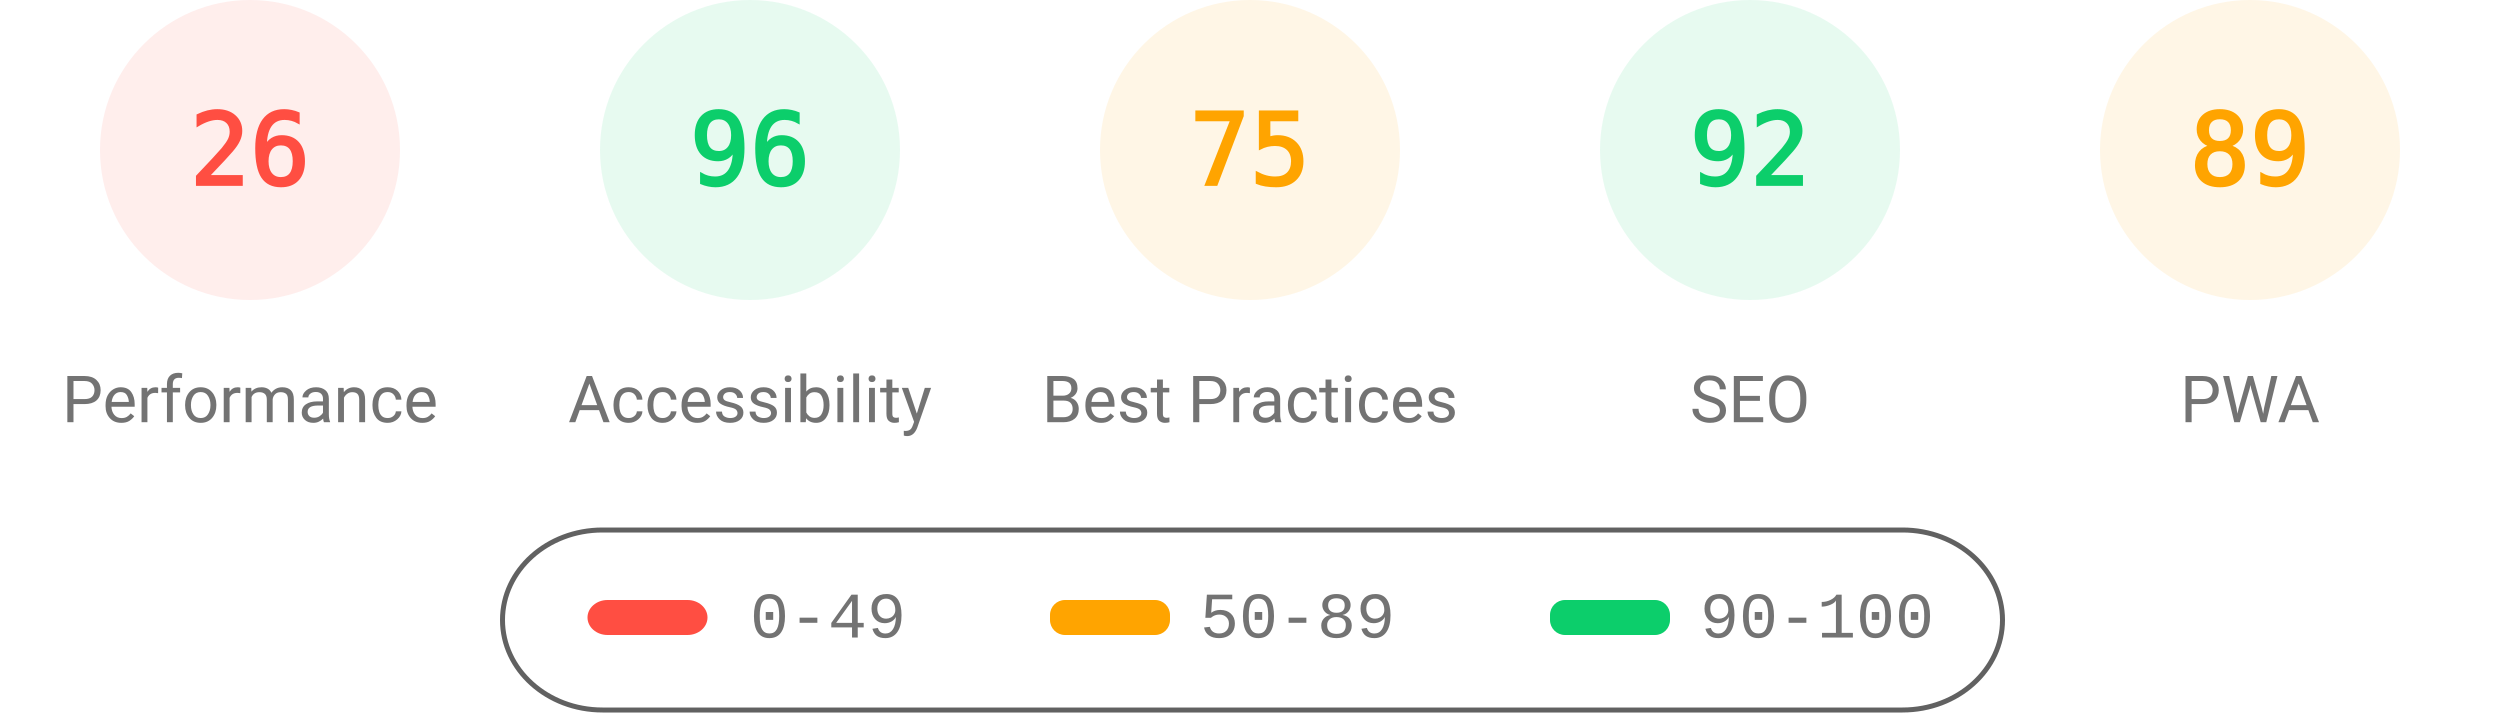
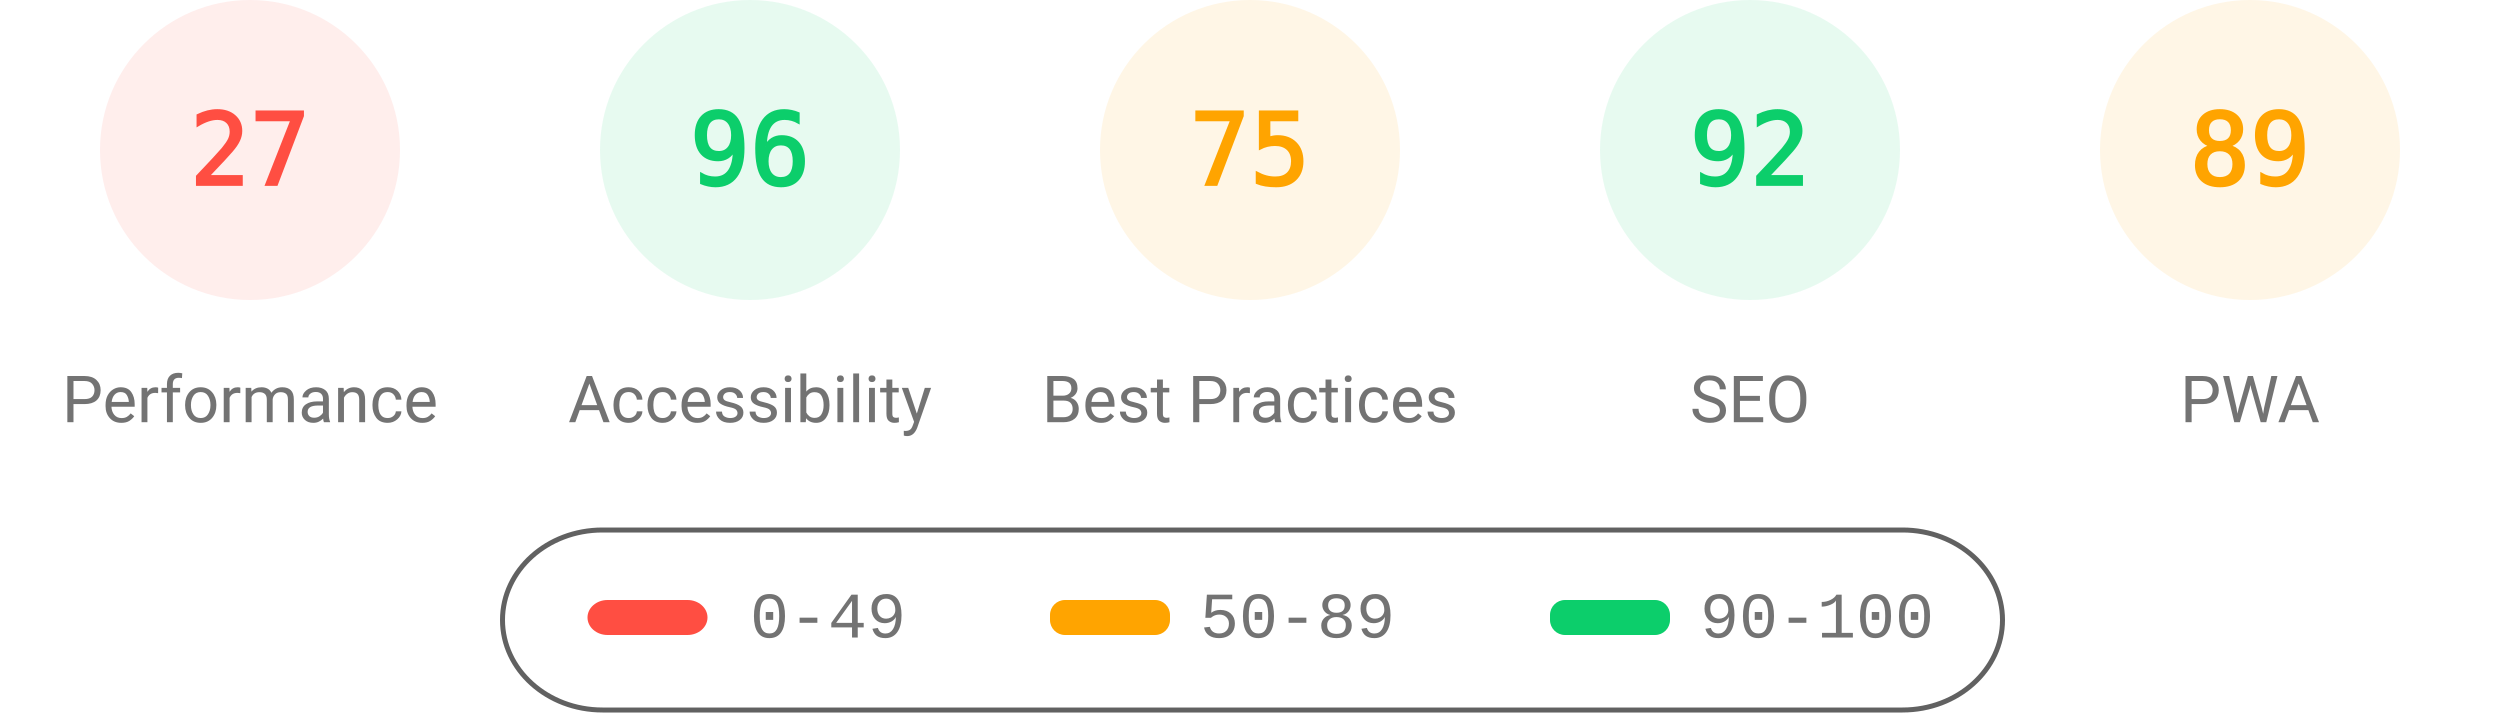
<svg xmlns="http://www.w3.org/2000/svg" fill="none" width="1000" height="285">
  <style>.gauge-base{opacity:.1}.gauge-arc{fill:none;animation-delay:250ms;stroke-linecap:round;transform:rotate(-90deg);transform-origin:100px 60px;animation:load-gauge 1s ease forwards}.guage-text{font-size:40px;font-family:monospace;text-align:center}.guage-red{color:#ff4e42;fill:#ff4e42;stroke:#ff4e42}.guage-orange{color:#ffa400;fill:#ffa400;stroke:#ffa400}.guage-green{color:#0cce6b;fill:#0cce6b;stroke:#0cce6b}.guage-undefined{color:#5c5c5c;fill:#5c5c5c;stroke:#5c5c5c}.guage-title{color:#737373;fill:#737373;stroke:none;font-size:26px;line-height:26px;font-family:Roboto,Halvetica,Arial,sans-serif}@keyframes load-gauge{from{stroke-dasharray:0 352.858}}</style>
  <svg class="guage-div guage-perf guage-red" viewBox="0 0 200 200" width="200" height="200">
    <circle class="gauge-base" r="56" cx="100" cy="60" stroke-width="8" />
-     <circle class="gauge-arc guage-arc-1" r="56" cx="100" cy="60" stroke-width="8" style="stroke-dasharray:91.483,351.858" />
-     <text class="guage-text" x="100" y="60" alignment-baseline="central" dominant-baseline="central" text-anchor="middle">26</text>
+     <circle class="gauge-arc guage-arc-1" r="56" cx="100" cy="60" stroke-width="8" style="stroke-dasharray:95.002,351.858" />
+     <text class="guage-text" x="100" y="60" alignment-baseline="central" dominant-baseline="central" text-anchor="middle">27</text>
    <text class="guage-title" x="100" y="160" alignment-baseline="central" dominant-baseline="central" text-anchor="middle">Performance</text>
  </svg>
  <svg class="guage-div guage-acc guage-green" viewBox="0 0 200 200" width="200" height="200" x="200">
    <circle class="gauge-base" r="56" cx="100" cy="60" stroke-width="8" />
    <circle class="gauge-arc guage-arc-2" r="56" cx="100" cy="60" stroke-width="8" style="stroke-dasharray:337.784,351.858" />
    <text class="guage-text" x="100" y="60" alignment-baseline="central" dominant-baseline="central" text-anchor="middle">96</text>
    <text class="guage-title" x="100" y="160" alignment-baseline="central" dominant-baseline="central" text-anchor="middle">Accessibility</text>
  </svg>
  <svg class="guage-div guage-best guage-orange" viewBox="0 0 200 200" width="200" height="200" x="400">
    <circle class="gauge-base" r="56" cx="100" cy="60" stroke-width="8" />
    <circle class="gauge-arc guage-arc-3" r="56" cx="100" cy="60" stroke-width="8" style="stroke-dasharray:263.893,351.858" />
    <text class="guage-text" x="100" y="60" alignment-baseline="central" dominant-baseline="central" text-anchor="middle">75</text>
    <text class="guage-title" x="100" y="160" alignment-baseline="central" dominant-baseline="central" text-anchor="middle">Best Practices</text>
  </svg>
  <svg class="guage-div guage-seo guage-green" viewBox="0 0 200 200" width="200" height="200" x="600">
    <circle class="gauge-base" r="56" cx="100" cy="60" stroke-width="8" />
    <circle class="gauge-arc guage-arc-4" r="56" cx="100" cy="60" stroke-width="8" style="stroke-dasharray:323.709,351.858" />
    <text class="guage-text" x="100" y="60" alignment-baseline="central" dominant-baseline="central" text-anchor="middle">92</text>
    <text class="guage-title" x="100" y="160" alignment-baseline="central" dominant-baseline="central" text-anchor="middle">SEO</text>
  </svg>
  <svg class="guage-div guage-pwa guage-orange" viewBox="0 0 200 200" width="200" height="200" x="800">
    <circle class="gauge-base" r="56" cx="100" cy="60" stroke-width="8" />
    <circle class="gauge-arc guage-arc-4" r="56" cx="100" cy="60" stroke-width="8" style="stroke-dasharray:313.154,351.858" />
    <text class="guage-text" x="100" y="60" alignment-baseline="central" dominant-baseline="central" text-anchor="middle">89</text>
    <text class="guage-title" x="100" y="160" alignment-baseline="central" dominant-baseline="central" text-anchor="middle">PWA</text>
  </svg>
  <svg width="604" height="76" x="200" y="210">
    <path fill="none" id="canvas_background" d="M-1-1h604v80H-1z" />
    <rect fill-opacity="0" stroke="#616161" stroke-width="2" rx="40" id="svg_2" height="72" width="600" y="2" x="1" fill="#000" />
    <rect stroke="#000" rx="8" id="svg_3" height="14" width="48" y="30" x="35" stroke-opacity="null" stroke-width="0" fill="#ff4e42" />
    <rect stroke="#000" rx="6" id="svg_4" height="14" width="48" y="30" x="220" stroke-opacity="null" stroke-width="0" fill="#ffa400" />
    <rect stroke="#000" rx="6" id="svg_5" height="14" width="48" y="30" x="420" stroke-opacity="null" stroke-width="0" fill="#0cce6b" />
    <text xml:space="preserve" text-anchor="start" font-family="'Courier New', Courier, monospace" font-size="26" id="svg_6" y="45" x="100" stroke-opacity="null" stroke-width="0" stroke="#000" fill="#737373">0-49</text>
    <text xml:space="preserve" text-anchor="start" font-family="'Courier New', Courier, monospace" font-size="26" id="svg_7" y="45" x="280" stroke-opacity="null" stroke-width="0" stroke="#000" fill="#737373">50-89</text>
    <text xml:space="preserve" text-anchor="start" font-family="'Courier New', Courier, monospace" font-size="26" id="svg_8" y="45" x="480" stroke-opacity="null" stroke-width="0" stroke="#000" fill="#737373">90-100</text>
  </svg>
</svg>
